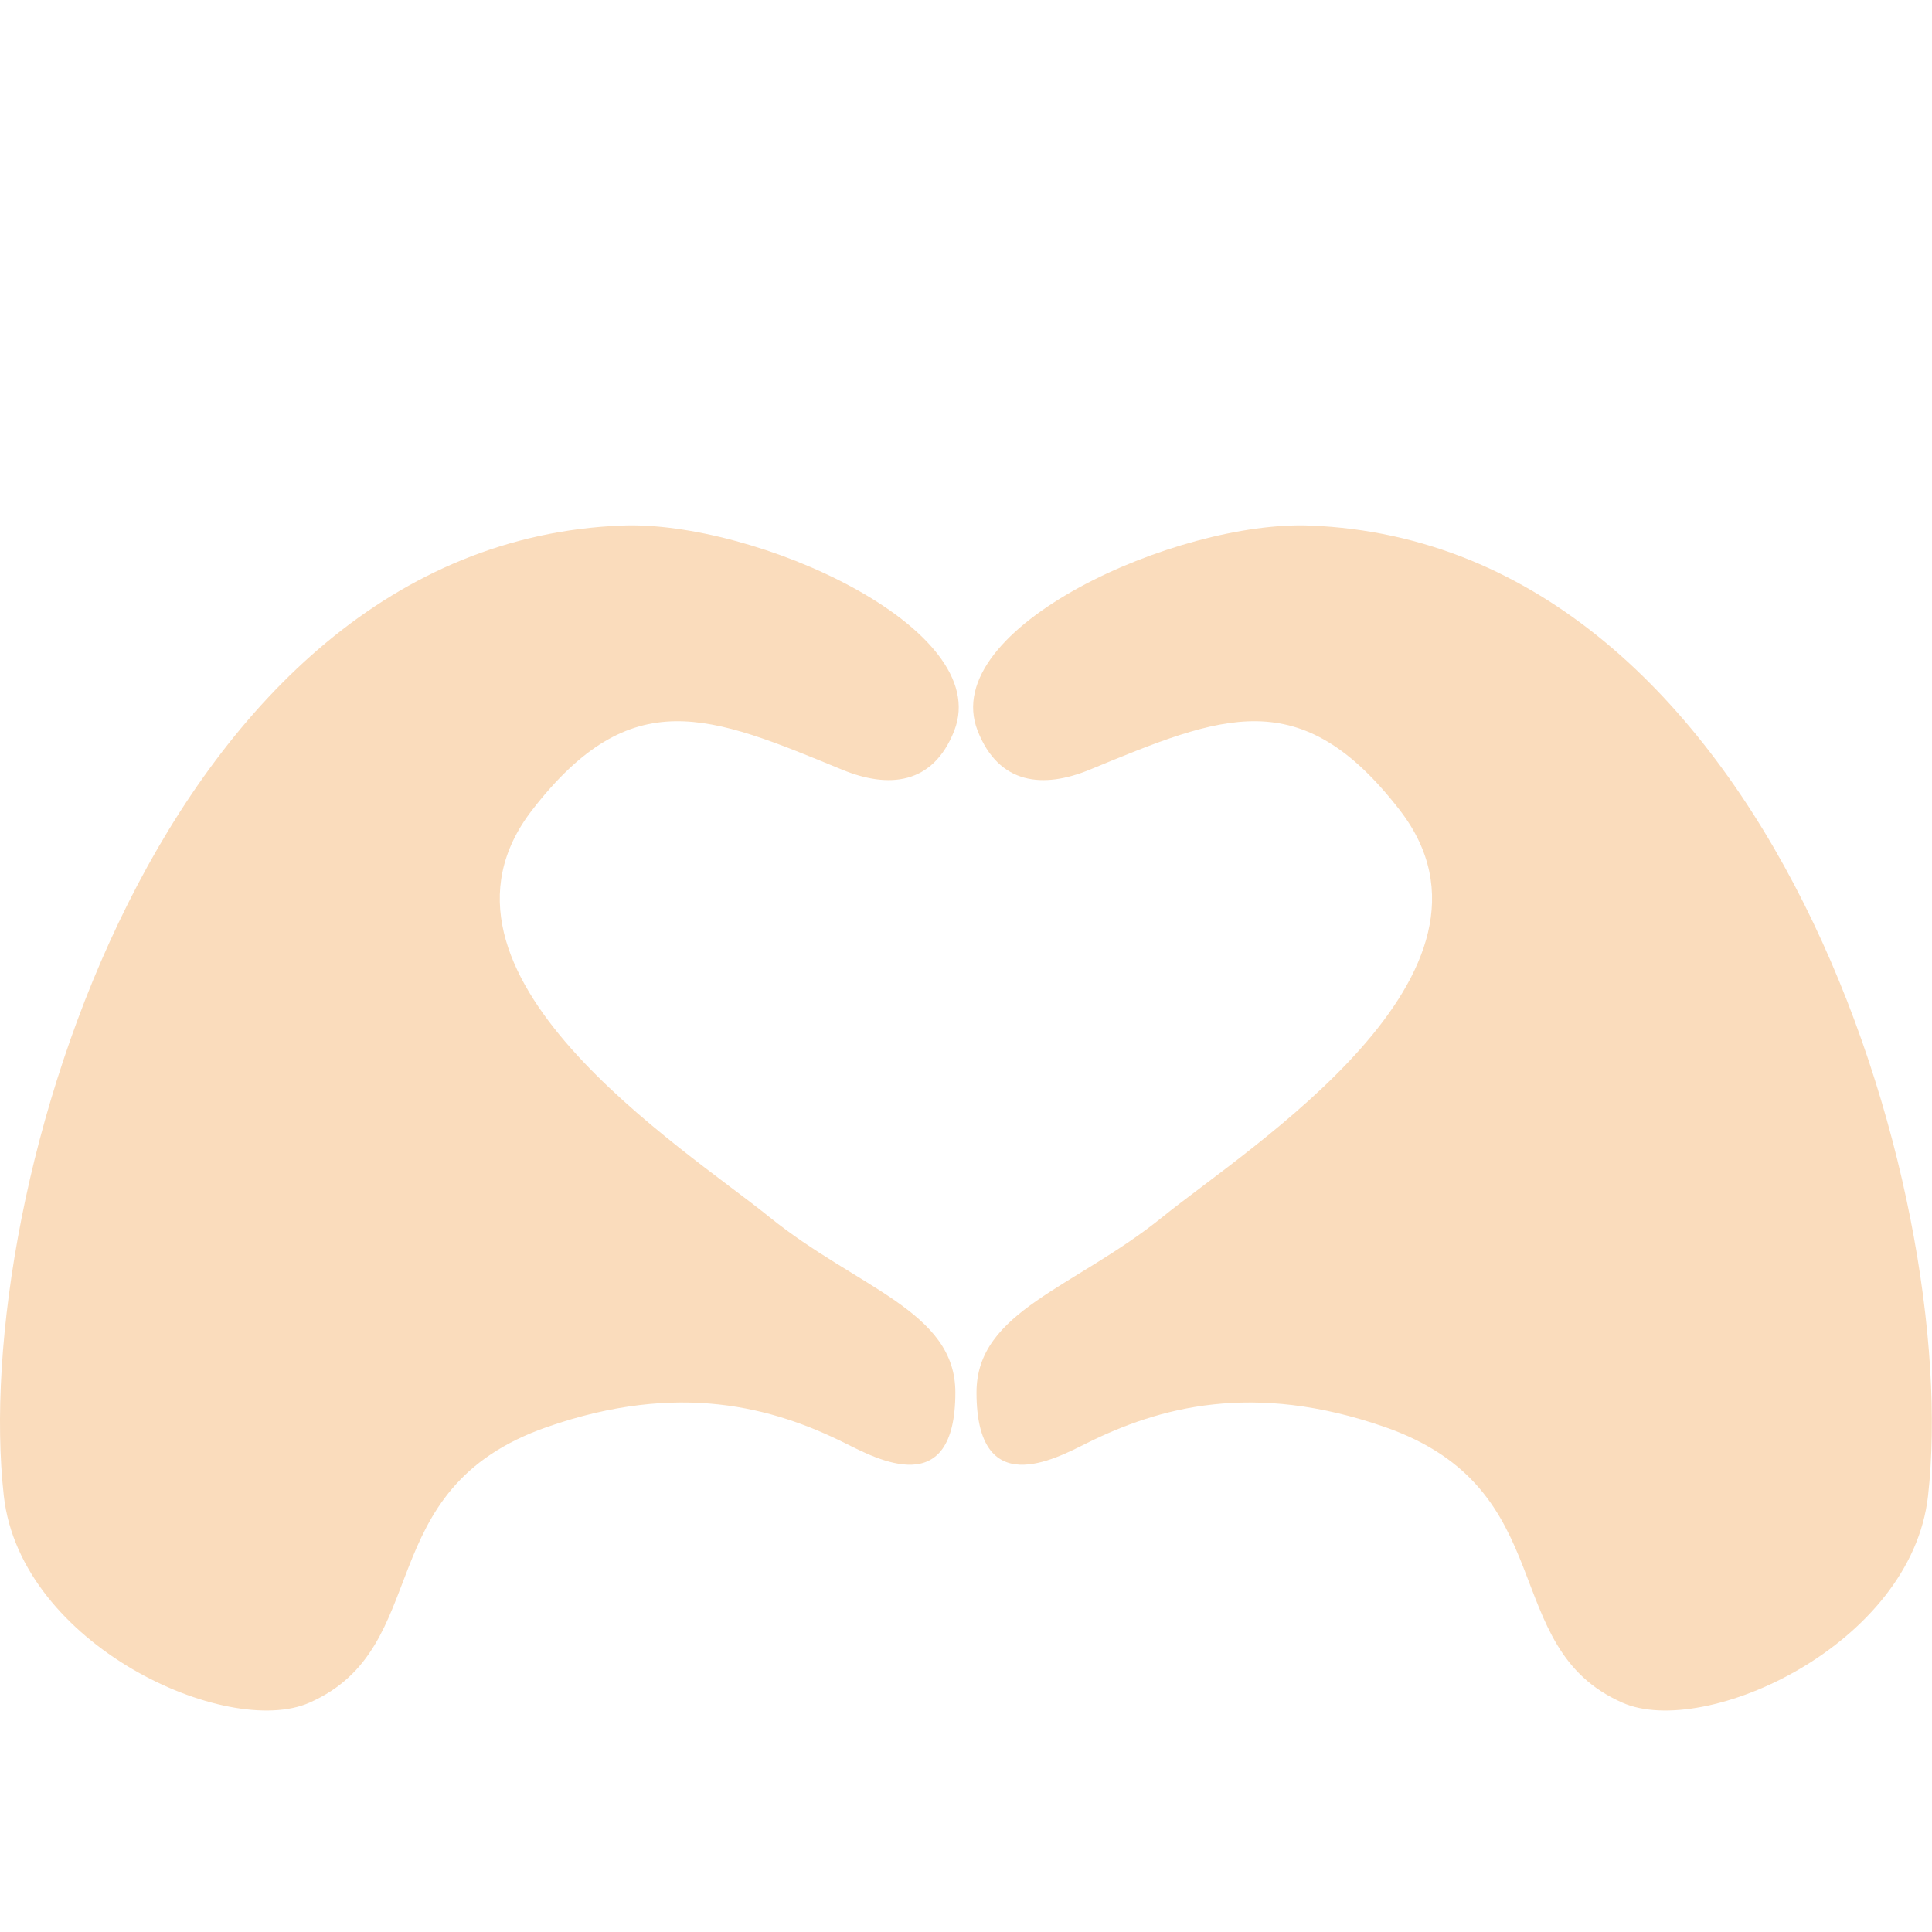
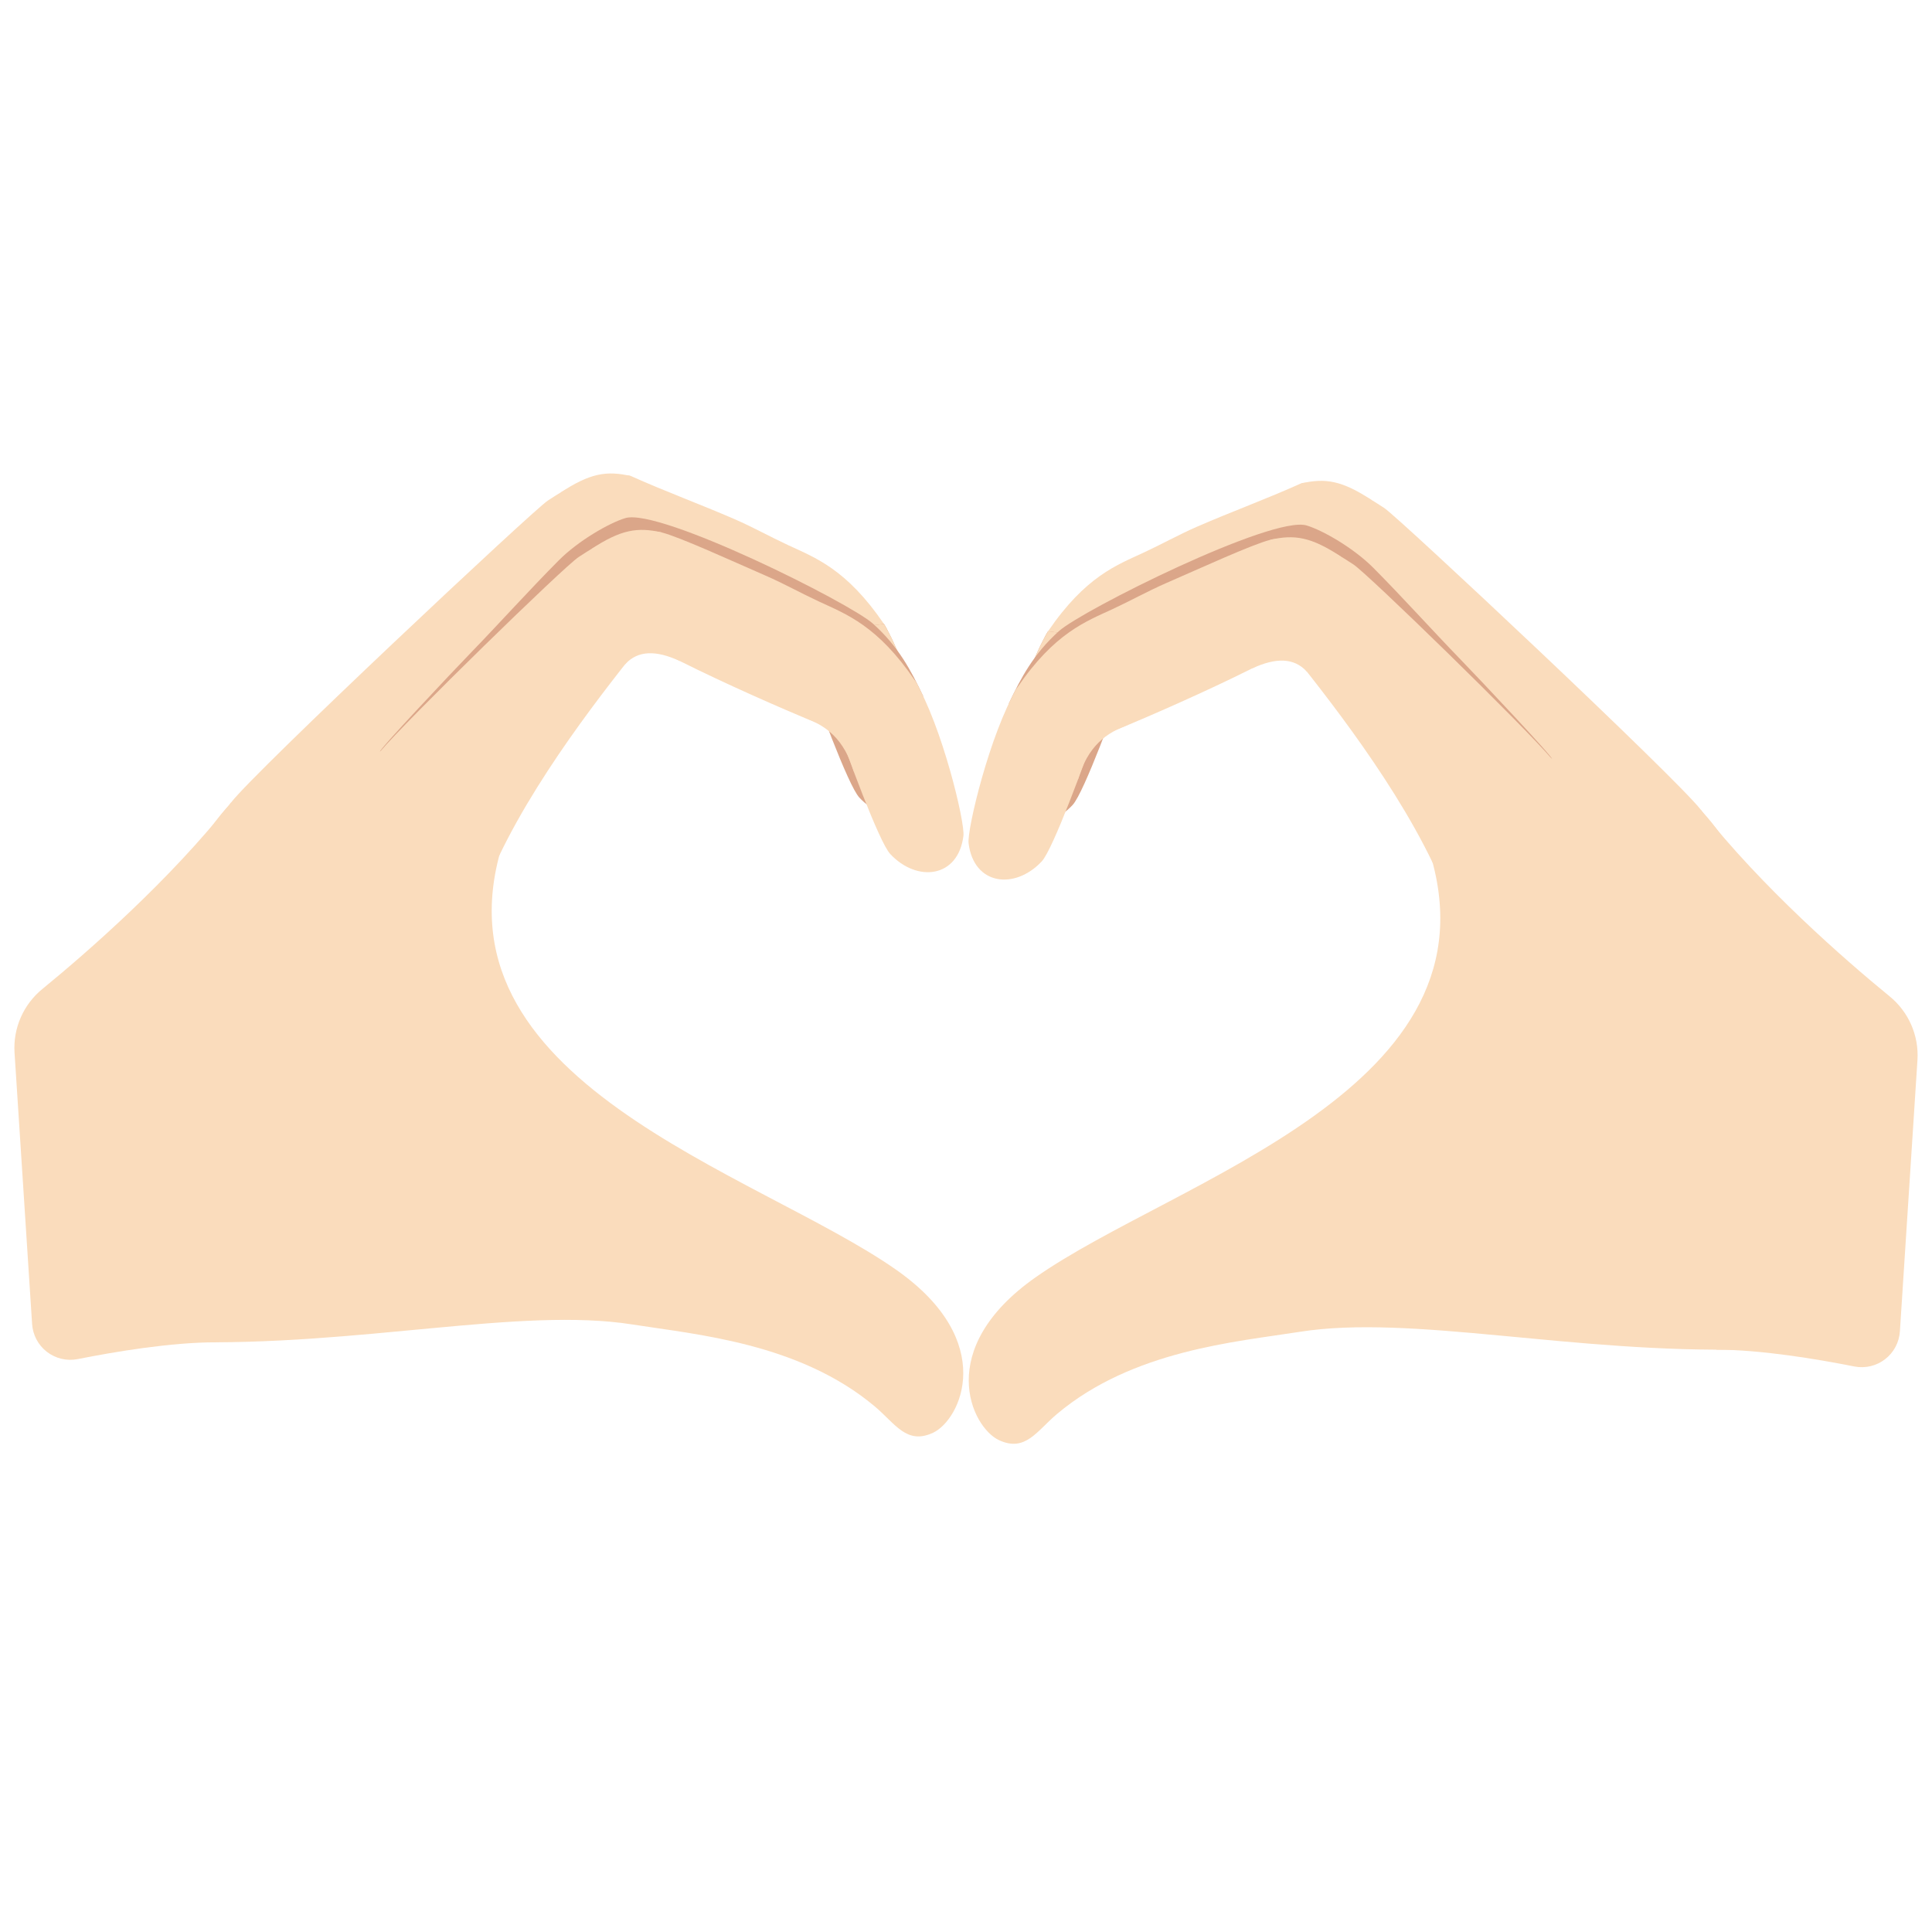
<svg xmlns="http://www.w3.org/2000/svg" width="128px" height="128px" version="1.1" xml:space="preserve" style="fill-rule:evenodd;clip-rule:evenodd;stroke-linejoin:round;stroke-miterlimit:2;">
-   <g transform="matrix(1,0,0,1,0.695692,0)">
-     <path d="M92.038,53.667C85.449,45.153 80.267,47.383 71.503,50.993C68.429,52.26 65.48,51.999 64.074,48.412C61.406,41.604 77.288,34.472 86.093,34.817C116.51,36.009 129.301,78.997 127.042,99.109C125.934,108.979 112.267,115.219 106.797,112.809C98.435,109.126 102.901,98.67 91.048,94.542C82.308,91.498 76.068,93.241 71.286,95.624C69.201,96.663 64,99.483 64,92.254C64,86.846 70.497,85.346 76.334,80.62C82.021,76.016 100.399,64.471 92.038,53.667Z" style="fill:#fadcbc;" />
+   <g id="Ebene1" transform="matrix(0.9984,0.0565416,-0.0565416,0.9984,2.97998,-8.49899)">
+     <g transform="matrix(1.07581,-7.1371e-18,7.1371e-18,1.07581,14.4213,4.74205)">
+       <path d="M94.5,80.646C97.24,80.49 100.71,80.869 103.059,81.199C103.729,81.289 104.405,81.086 104.916,80.643C105.427,80.2 105.722,79.559 105.728,78.883C105.767,74.569 105.831,66.258 105.863,62.143C105.875,60.624 105.148,59.194 103.915,58.307C101.06,56.229 95.691,52.059 91.669,47.498" style="fill:#fadcbc;" />
+     </g>
+     <g transform="matrix(1.07342,-0.0716813,0.0716813,1.07342,-7.27445,0.261604)">
+       <path d="M83.725,38.661C81.608,39.588 79.434,40.356 77.309,41.255C76.185,41.731 75.108,42.319 73.995,42.822C72.328,43.575 70.398,44.254 68.061,47.606C67.071,49.025 68.153,50.513 69.525,50.928C70.499,51.222 71.615,51.098 72.583,50.837C73.84,50.498 84.489,46.021 85.983,44.581C87.12,43.485 87.421,40.848 86.377,39.575C85.782,38.849 84.75,38.569 83.846,38.63" style="fill:#fadcbc;" />
+     </g>
+     <g transform="matrix(1.07342,-0.0716813,0.0716813,1.07342,-7.27445,0.261604)">
+       <path d="M68.061,47.606C66.353,50.413 64.876,56.312 64.971,57.155C65.264,59.749 67.79,60.071 69.464,58.32C70.17,57.582 72.209,52.162 72.947,50.091C73.211,49.349 72.485,49.002 72.36,48.218" style="fill:#dba689;" />
+     </g>
+     <g transform="matrix(1.07342,-0.0716813,0.0716813,1.07342,-7.27445,0.261604)">
+       <path d="M68.061,47.606C66.353,50.413 64.876,56.312 64.971,57.155C65.264,59.749 67.312,57.18 68.986,55.429C69.149,55.259 72.38,51.683 72.947,50.091C73.211,49.349 72.485,49.002 72.36,48.218" style="fill:#fadcbc;" />
+     </g>
+     <g transform="matrix(1.07342,-0.0716813,0.0716813,1.07342,-7.27445,0.261604)">
+       <path d="M108.145,59C106.655,57.029 89.717,40.805 88.842,40.226C88.192,39.796 87.55,39.345 86.778,39.165C85.625,38.895 84.302,39.372 83.985,40.604C83.824,41.232 83.973,41.868 84.136,42.477C84.306,43.117 83.727,44.015 84.136,44.534C86.249,47.217 90.908,53.018 93.54,58.651C93.567,58.709 101.582,60.981 102.876,59.518C103.464,58.853 109.083,60.239 108.145,59Z" style="fill:#fadcbc;" />
+     </g>
+     <g transform="matrix(1.07342,-0.0716813,0.0716813,1.07342,-6.82407,0.0773003)">
+       <path d="M74.466,50.104C73.115,50.564 71.938,51.369 71.303,53.489L71.577,51.276L72.115,50.452L72.721,50.273L73.118,50.494L74.466,50.104Z" style="fill:#fadcbc;" />
+     </g>
+     <g transform="matrix(1.07342,-0.0716813,0.0716813,1.07342,-9.10574,4.10855)">
+       <path d="M67.532,48.584C68.3,47.002 69.081,45.548 70.664,44.151C72.109,42.875 83.885,37.141 85.987,37.797C86.979,38.106 88.874,39.221 90.073,40.453C91.886,42.317 93.611,44.28 95.4,46.166C96.613,47.444 101.086,52.29 100.948,52.332C100.948,52.332 99.52,51.488 99.288,51.428C98.356,51.187 97.442,50.781 96.587,50.341C95.752,49.912 94.992,49.36 94.223,48.826C93.386,48.246 92.523,47.706 91.74,47.052C90.362,45.9 89.049,44.602 87.505,43.669C86.822,43.257 86.025,42.887 85.224,42.803C84.092,42.683 82.941,43.083 81.916,43.524C80.099,44.306 78.423,45.366 76.625,46.187C74.28,47.257 71.653,48.004 69.598,49.618" style="fill:#dba689;" />
+     </g>
+     <g transform="matrix(1.07342,-0.0716813,0.0716813,1.07342,-7.27445,0.261604)">
+       <path d="M83.725,38.661C85.236,38.324 86.265,38.511 88.079,39.732" style="fill:#fadcbc;" />
+     </g>
+     <g transform="matrix(1.07342,-0.0716813,0.0716813,1.07342,-8.02511,0.747875)">
+       <path d="M86.628,46.384L88.358,45.56L87.029,44.13L83.268,44.684L83.268,46.161C84.758,45.495 85.851,45.531 86.628,46.384Z" style="fill:#fadcbc;" />
+     </g>
+     <g transform="matrix(1.07581,-7.1371e-18,7.1371e-18,1.07581,14.4213,4.74205)">
+       <path d="M75.064,50.843C80.708,65.319 60.618,72.063 52.391,78.571C46.39,83.318 48.967,88.01 50.715,88.706C52.382,89.369 53.005,88.011 54.198,86.887C58.63,82.712 64.948,81.838 68.819,81C75.664,79.518 85.645,81.394 96.521,80.512C98.296,80.368 96.188,68.963 96.589,67.237C97.146,64.836 97.376,62.381 97.26,59.923C97.185,58.322 97.115,56.574 96.521,55.067C95.636,52.82 93.715,49.573 92.039,47.889C88.516,44.351 86.279,47.854 82.408,44.949C80.123,43.235 72.428,44.08 75.064,50.843Z" style="fill:#fadcbc;" />
+     </g>
+     <g transform="matrix(1.07342,-0.0716813,0.0716813,1.07342,-9.10574,4.10855)">
+       <path d="M83.725,38.661C82.599,38.941 79.434,40.356 77.309,41.255C76.185,41.731 75.108,42.319 73.995,42.822C72.328,43.575 70.398,44.254 68.061,47.606C67.071,49.025 68.153,50.513 69.525,50.928C70.499,51.222 71.615,51.098 72.583,50.837C73.84,50.498 84.489,46.021 85.983,44.581C87.12,43.485 87.421,40.848 86.377,39.575C85.782,38.849 84.633,38.436 83.725,38.661Z" style="fill:#fadcbc;" />
+     </g>
+     <g transform="matrix(1.07342,-0.0716813,0.0716813,1.07342,-9.10574,4.10855)">
+       <path d="M68.061,47.606C66.353,50.413 64.876,56.312 64.971,57.155C65.264,59.749 67.79,60.071 69.464,58.32C70.17,57.582 72.209,52.162 72.947,50.091C73.211,49.349 72.485,49.002 72.36,48.218" style="fill:#fadcbc;" />
+     </g>
+     <g transform="matrix(1.07342,-0.0716813,0.0716813,1.07342,-9.10574,4.10855)">
+       <path d="M100.948,52.332C99.381,50.422 89.717,40.805 88.842,40.226C88.192,39.796 87.55,39.345 86.778,39.165C85.625,38.895 84.302,39.372 83.985,40.604C83.824,41.232 83.973,41.868 84.136,42.477C84.306,43.117 83.727,44.015 84.136,44.534C86.249,47.217 90.908,53.018 93.54,58.651C93.567,58.709 98.797,56.557 100.091,55.094C100.679,54.429 101.324,52.791 100.948,52.332Z" style="fill:#fadcbc;" />
+     </g>
+     <g transform="matrix(1.07342,-0.0716813,0.0716813,1.07342,-8.65536,3.92425)">
+       <path d="M74.466,50.104C73.115,50.564 71.938,51.369 71.303,53.489L71.577,51.276L72.115,50.452L72.721,50.273L73.118,50.494L74.466,50.104Z" style="fill:#fadcbc;" />
+     </g>
+     <g transform="matrix(1.07342,-0.0716813,0.0716813,1.07342,-9.10574,4.10855)">
+       <path d="M83.725,38.661C85.236,38.324 86.265,38.511 88.079,39.732" style="fill:#fadcbc;" />
+     </g>
+     <g transform="matrix(1.07342,-0.0716813,0.0716813,1.07342,-9.8564,4.59482)">
+       <path d="M86.628,46.384L88.358,45.56L87.029,44.13L83.268,44.684L83.268,46.161C84.758,45.495 85.851,45.531 86.628,46.384Z" style="fill:#fadcbc;" />
+     </g>
  </g>
-   <g transform="matrix(-1,0,0,1,127.295,0)">
-     <path d="M92.038,53.667C85.449,45.153 80.267,47.383 71.503,50.993C68.429,52.26 65.48,51.999 64.074,48.412C61.406,41.604 77.288,34.472 86.093,34.817C116.51,36.009 129.301,78.997 127.042,99.109C125.934,108.979 112.267,115.219 106.797,112.809C98.435,109.126 102.901,98.67 91.048,94.542C82.308,91.498 76.068,93.241 71.286,95.624C69.201,96.663 64,99.483 64,92.254C64,86.846 70.497,85.346 76.334,80.62C82.021,76.016 100.399,64.471 92.038,53.667Z" style="fill:#fadcbc;" />
+   <g id="Ebene11" transform="matrix(-0.9984,0.0565416,0.0565416,0.9984,125.02,-8.96584)">
+     <g transform="matrix(1.07581,-7.1371e-18,7.1371e-18,1.07581,14.4201,4.72064)">
+       <path d="M94.5,80.646C97.24,80.49 100.71,80.869 103.059,81.199C103.729,81.289 104.405,81.086 104.916,80.643C105.427,80.2 105.722,79.559 105.728,78.883C105.767,74.569 105.831,66.258 105.863,62.143C105.875,60.624 105.148,59.194 103.915,58.307C101.06,56.229 95.691,52.059 91.669,47.498" style="fill:#fadcbc;" />
+     </g>
+     <g transform="matrix(1.07342,-0.0716813,0.0716813,1.07342,-7.27566,0.240194)">
+       <path d="M83.725,38.661C81.608,39.588 79.434,40.356 77.309,41.255C76.185,41.731 75.108,42.319 73.995,42.822C72.328,43.575 70.398,44.254 68.061,47.606C67.071,49.025 68.153,50.513 69.525,50.928C70.499,51.222 71.615,51.098 72.583,50.837C73.84,50.498 84.489,46.021 85.983,44.581C87.12,43.485 87.421,40.848 86.377,39.575C85.782,38.849 84.75,38.569 83.846,38.63" style="fill:#fadcbc;" />
+     </g>
+     <g transform="matrix(1.07342,-0.0716813,0.0716813,1.07342,-7.27566,0.240194)">
+       <path d="M68.061,47.606C66.353,50.413 64.876,56.312 64.971,57.155C65.264,59.749 67.79,60.071 69.464,58.32C70.17,57.582 72.209,52.162 72.947,50.091C73.211,49.349 72.485,49.002 72.36,48.218" style="fill:#dba689;" />
+     </g>
+     <g transform="matrix(1.07342,-0.0716813,0.0716813,1.07342,-7.27566,0.240194)">
+       <path d="M68.061,47.606C66.353,50.413 64.876,56.312 64.971,57.155C65.264,59.749 67.312,57.18 68.986,55.429C69.149,55.259 72.38,51.683 72.947,50.091C73.211,49.349 72.485,49.002 72.36,48.218" style="fill:#fadcbc;" />
+     </g>
+     <g transform="matrix(1.07342,-0.0716813,0.0716813,1.07342,-7.27566,0.240194)">
+       <path d="M108.145,59C106.655,57.029 89.717,40.805 88.842,40.226C88.192,39.796 87.55,39.345 86.778,39.165C85.625,38.895 84.302,39.372 83.985,40.604C83.824,41.232 83.973,41.868 84.136,42.477C84.306,43.117 83.727,44.015 84.136,44.534C86.249,47.217 90.908,53.018 93.54,58.651C93.567,58.709 101.582,60.981 102.876,59.518C103.464,58.853 109.083,60.239 108.145,59Z" style="fill:#fadcbc;" />
+     </g>
+     <g transform="matrix(1.07342,-0.0716813,0.0716813,1.07342,-6.82529,0.0558903)">
+       <path d="M74.466,50.104C73.115,50.564 71.938,51.369 71.303,53.489L71.577,51.276L72.115,50.452L72.721,50.273L73.118,50.494L74.466,50.104Z" style="fill:#fadcbc;" />
+     </g>
+     <g transform="matrix(1.07342,-0.0716813,0.0716813,1.07342,-9.10695,4.08714)">
+       <path d="M67.532,48.584C68.3,47.002 69.081,45.548 70.664,44.151C72.109,42.875 83.885,37.141 85.987,37.797C86.979,38.106 88.874,39.221 90.073,40.453C91.886,42.317 93.611,44.28 95.4,46.166C96.613,47.444 101.086,52.29 100.948,52.332C100.948,52.332 99.52,51.488 99.288,51.428C98.356,51.187 97.442,50.781 96.587,50.341C95.752,49.912 94.992,49.36 94.223,48.826C93.386,48.246 92.523,47.706 91.74,47.052C90.362,45.9 89.049,44.602 87.505,43.669C86.822,43.257 86.025,42.887 85.224,42.803C84.092,42.683 82.941,43.083 81.916,43.524C80.099,44.306 78.423,45.366 76.625,46.187C74.28,47.257 71.653,48.004 69.598,49.618" style="fill:#dba689;" />
+     </g>
+     <g transform="matrix(1.07342,-0.0716813,0.0716813,1.07342,-7.27566,0.240194)">
+       <path d="M83.725,38.661C85.236,38.324 86.265,38.511 88.079,39.732" style="fill:#fadcbc;" />
+     </g>
+     <g transform="matrix(1.07342,-0.0716813,0.0716813,1.07342,-8.02632,0.726465)">
+       <path d="M86.628,46.384L88.358,45.56L87.029,44.13L83.268,44.684L83.268,46.161C84.758,45.495 85.851,45.531 86.628,46.384Z" style="fill:#fadcbc;" />
+     </g>
+     <g transform="matrix(1.07581,-7.1371e-18,7.1371e-18,1.07581,14.4201,4.72064)">
+       <path d="M75.064,50.843C80.708,65.319 60.618,72.063 52.391,78.571C46.39,83.318 48.967,88.01 50.715,88.706C52.382,89.369 53.005,88.011 54.198,86.887C58.63,82.712 64.948,81.838 68.819,81C75.664,79.518 85.645,81.394 96.521,80.512C98.296,80.368 96.188,68.963 96.589,67.237C97.146,64.836 97.376,62.381 97.26,59.923C97.185,58.322 97.115,56.574 96.521,55.067C95.636,52.82 93.715,49.573 92.039,47.889C88.516,44.351 86.279,47.854 82.408,44.949C80.123,43.235 72.428,44.08 75.064,50.843Z" style="fill:#fadcbc;" />
+     </g>
+     <g transform="matrix(1.07342,-0.0716813,0.0716813,1.07342,-9.10695,4.08714)">
+       <path d="M83.725,38.661C82.599,38.941 79.434,40.356 77.309,41.255C76.185,41.731 75.108,42.319 73.995,42.822C72.328,43.575 70.398,44.254 68.061,47.606C67.071,49.025 68.153,50.513 69.525,50.928C70.499,51.222 71.615,51.098 72.583,50.837C73.84,50.498 84.489,46.021 85.983,44.581C87.12,43.485 87.421,40.848 86.377,39.575C85.782,38.849 84.633,38.436 83.725,38.661Z" style="fill:#fadcbc;" />
+     </g>
+     <g transform="matrix(1.07342,-0.0716813,0.0716813,1.07342,-9.10695,4.08714)">
+       <path d="M68.061,47.606C66.353,50.413 64.876,56.312 64.971,57.155C65.264,59.749 67.79,60.071 69.464,58.32C70.17,57.582 72.209,52.162 72.947,50.091C73.211,49.349 72.485,49.002 72.36,48.218" style="fill:#fadcbc;" />
+     </g>
+     <g transform="matrix(1.07342,-0.0716813,0.0716813,1.07342,-9.10695,4.08714)">
+       <path d="M100.948,52.332C99.381,50.422 89.717,40.805 88.842,40.226C88.192,39.796 87.55,39.345 86.778,39.165C85.625,38.895 84.302,39.372 83.985,40.604C83.824,41.232 83.973,41.868 84.136,42.477C84.306,43.117 83.727,44.015 84.136,44.534C86.249,47.217 90.908,53.018 93.54,58.651C93.567,58.709 98.797,56.557 100.091,55.094C100.679,54.429 101.324,52.791 100.948,52.332Z" style="fill:#fadcbc;" />
+     </g>
+     <g transform="matrix(1.07342,-0.0716813,0.0716813,1.07342,-8.65657,3.90284)">
+       <path d="M74.466,50.104C73.115,50.564 71.938,51.369 71.303,53.489L71.577,51.276L72.115,50.452L72.721,50.273L73.118,50.494L74.466,50.104Z" style="fill:#fadcbc;" />
+     </g>
+     <g transform="matrix(1.07342,-0.0716813,0.0716813,1.07342,-9.10695,4.08714)">
+       <path d="M83.725,38.661C85.236,38.324 86.265,38.511 88.079,39.732" style="fill:#fadcbc;" />
+     </g>
+     <g transform="matrix(1.07342,-0.0716813,0.0716813,1.07342,-9.85761,4.57341)">
+       <path d="M86.628,46.384L88.358,45.56L87.029,44.13L83.268,44.684L83.268,46.161C84.758,45.495 85.851,45.531 86.628,46.384Z" style="fill:#fadcbc;" />
+     </g>
  </g>
</svg>
